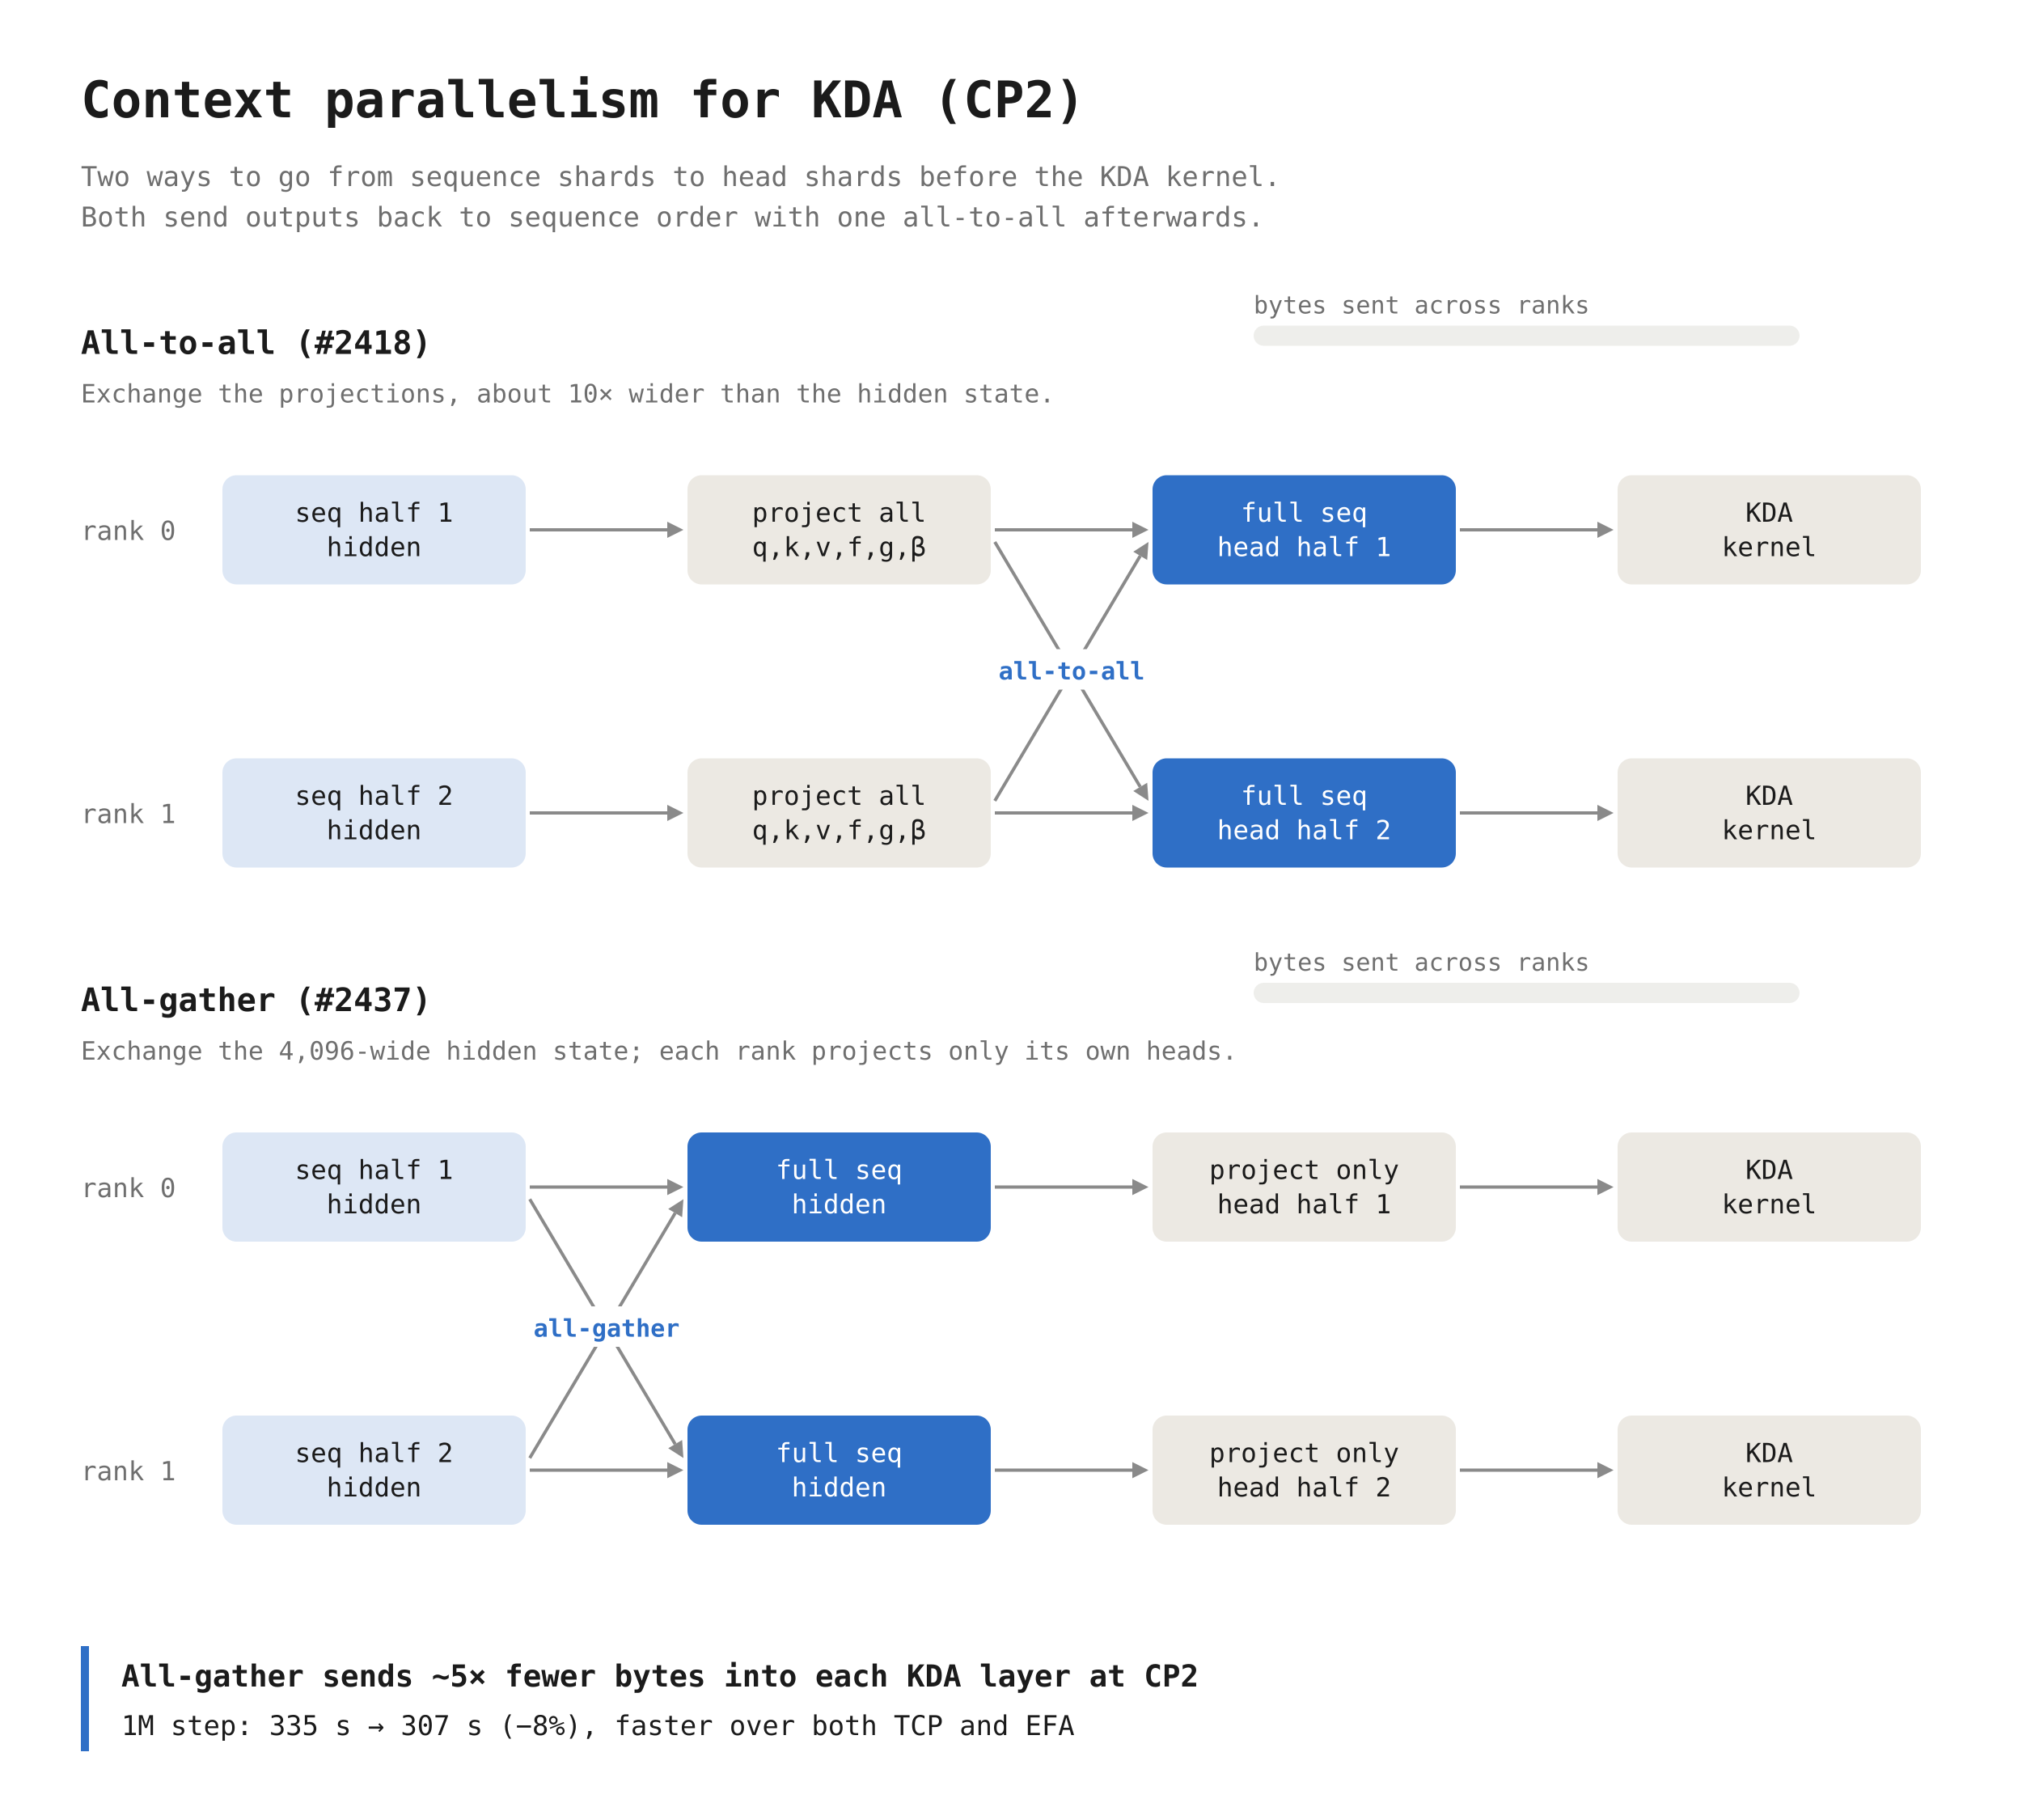
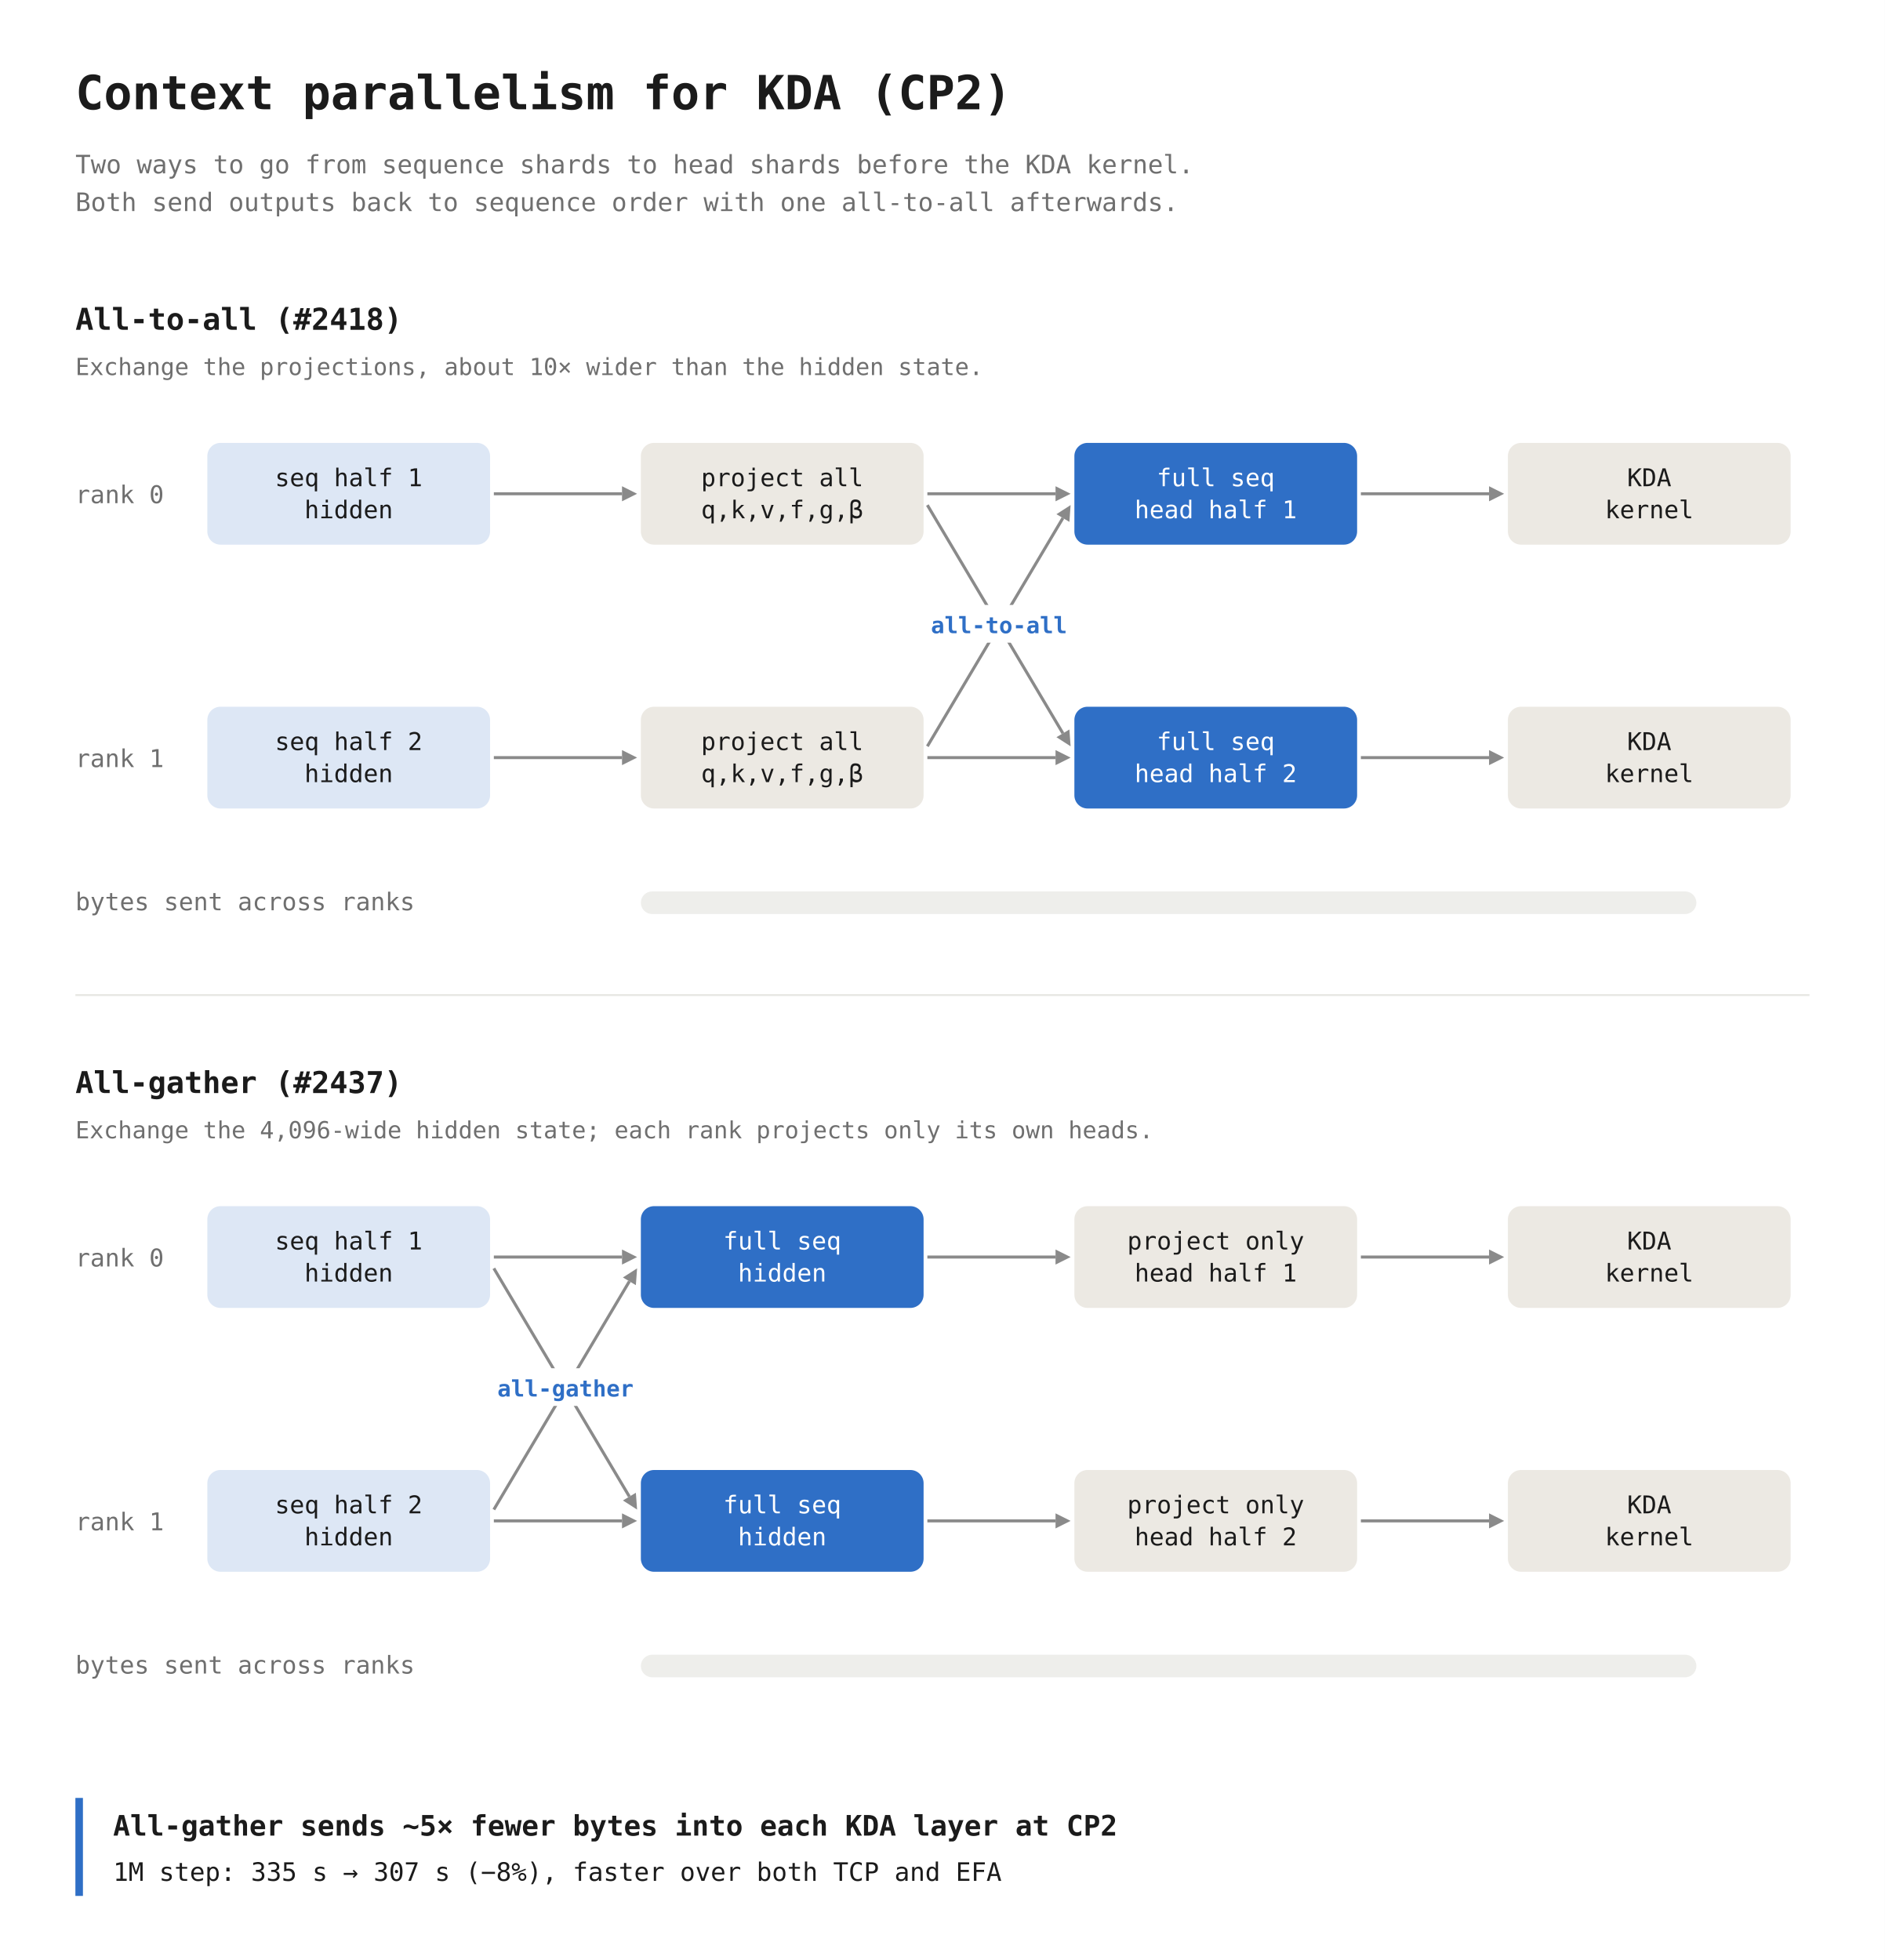
- <svg xmlns="http://www.w3.org/2000/svg" viewBox="0 0 1000 900" width="1000" height="900" role="img" aria-label="Context parallelism for KDA at CP2. The all-to-all version exchanges the projections, about 10 times wider than the hidden state. The all-gather version exchanges the hidden state and each rank projects only its own heads, sending about 5 times fewer bytes across ranks.">
+ <svg xmlns="http://www.w3.org/2000/svg" viewBox="0 0 1000 1040" width="1000" height="1040" role="img" aria-label="Context parallelism for KDA at CP2. The all-to-all version exchanges the projections, about 10 times wider than the hidden state. The all-gather version exchanges the hidden state and each rank projects only its own heads, sending about 5 times fewer bytes across ranks.">
  <style>
text { font-family: 'IBM Plex Mono', ui-monospace, SFMono-Regular, Menlo, Consolas, monospace; }
.t { font-size: 25px; font-weight: 700; fill: #1b1b1b; }
.sub { font-size: 13.5px; fill: #6f6f6f; }
.pt { font-size: 16px; font-weight: 700; fill: #1b1b1b; }
.ps { font-size: 12.5px; fill: #6f6f6f; }
.rk { font-size: 13px; fill: #6f6f6f; }
.b1 { font-size: 13px; }
.xl { font-size: 12px; font-weight: 700; fill: #2f6fc6; }
- .ml { font-size: 12px; fill: #6f6f6f; }
- .mv { font-size: 13px; font-weight: 700; }
+ .ml { font-size: 13px; fill: #6f6f6f; }
+ .mv { font-size: 14px; font-weight: 700; }
.ct { font-size: 15px; font-weight: 700; fill: #1b1b1b; }
.cs { font-size: 13.5px; fill: #1b1b1b; }

@keyframes k1 { 0%, 25.000% { transform: scaleX(0); } 41.250%, 86.250% { transform: scaleX(1); } 93.750%, 100% { transform: scaleX(0); } }
@keyframes k2 { 0%, 41.250% { opacity: 0; } 45.000%, 86.250% { opacity: 1; } 93.750%, 100% { opacity: 0; } }
@keyframes k3 { 0%, 19.375% { stroke-opacity: 0; } 21.250% { stroke-opacity: 1; } 31.250%, 100% { stroke-opacity: 0; } }
@keyframes k4 { 0%, 40.625% { stroke-opacity: 0; } 42.500% { stroke-opacity: 1; } 52.500%, 100% { stroke-opacity: 0; } }
@keyframes k5 { 0%, 59.375% { stroke-opacity: 0; } 61.250% { stroke-opacity: 1; } 71.250%, 100% { stroke-opacity: 0; } }
@keyframes k6 { 0%, 19.375% { stroke-opacity: 0; } 21.250% { stroke-opacity: 1; } 31.250%, 100% { stroke-opacity: 0; } }
@keyframes k7 { 0%, 40.625% { stroke-opacity: 0; } 42.500% { stroke-opacity: 1; } 52.500%, 100% { stroke-opacity: 0; } }
@keyframes k8 { 0%, 59.375% { stroke-opacity: 0; } 61.250% { stroke-opacity: 1; } 71.250%, 100% { stroke-opacity: 0; } }
@keyframes k9 { 0%, 6.125% { opacity: 0; transform: translate(0px, 0px); } 6.250% { opacity: 1; transform: translate(0px, 0px); animation-timing-function: ease-in-out; } 20.000% { opacity: 1; transform: translate(60px, 0.0px); } 21.875%, 100% { opacity: 0; transform: translate(60px, 0.0px); } }
@keyframes k10 { 0%, 6.125% { opacity: 0; transform: translate(0px, 0px); } 6.250% { opacity: 1; transform: translate(0px, 0px); animation-timing-function: ease-in-out; } 20.000% { opacity: 1; transform: translate(60px, 0.0px); } 21.875%, 100% { opacity: 0; transform: translate(60px, 0.0px); } }
@keyframes k11 { 0%, 24.875% { opacity: 0; transform: translate(0px, 0px); } 25.000% { opacity: 1; transform: translate(0px, 0px); animation-timing-function: ease-in-out; } 41.250% { opacity: 1; transform: translate(60px, 0.0px); } 43.125%, 100% { opacity: 0; transform: translate(60px, 0.0px); } }
@keyframes k12 { 0%, 24.875% { opacity: 0; transform: translate(0px, 0px); } 25.000% { opacity: 1; transform: translate(0px, 0px); animation-timing-function: ease-in-out; } 41.250% { opacity: 1; transform: translate(60px, 0.0px); } 43.125%, 100% { opacity: 0; transform: translate(60px, 0.0px); } }
@keyframes k13 { 0%, 24.875% { opacity: 0; transform: translate(0px, 0px); } 25.000% { opacity: 1; transform: translate(0px, 0px); animation-timing-function: ease-in-out; } 41.250% { opacity: 1; transform: translate(60px, 120.0px); } 43.125%, 100% { opacity: 0; transform: translate(60px, 120.0px); } }
@keyframes k14 { 0%, 24.875% { opacity: 0; transform: translate(0px, 0px); } 25.000% { opacity: 1; transform: translate(0px, 0px); animation-timing-function: ease-in-out; } 41.250% { opacity: 1; transform: translate(60px, -120.0px); } 43.125%, 100% { opacity: 0; transform: translate(60px, -120.0px); } }
@keyframes k15 { 0%, 46.125% { opacity: 0; transform: translate(0px, 0px); } 46.250% { opacity: 1; transform: translate(0px, 0px); animation-timing-function: ease-in-out; } 60.000% { opacity: 1; transform: translate(60px, 0.0px); } 61.875%, 100% { opacity: 0; transform: translate(60px, 0.0px); } }
@keyframes k16 { 0%, 46.125% { opacity: 0; transform: translate(0px, 0px); } 46.250% { opacity: 1; transform: translate(0px, 0px); animation-timing-function: ease-in-out; } 60.000% { opacity: 1; transform: translate(60px, 0.0px); } 61.875%, 100% { opacity: 0; transform: translate(60px, 0.0px); } }
@keyframes k17 { 0%, 6.250% { transform: scaleX(0); } 20.000%, 86.250% { transform: scaleX(1); } 93.750%, 100% { transform: scaleX(0); } }
@keyframes k18 { 0%, 20.000% { opacity: 0; } 23.750%, 86.250% { opacity: 1; } 93.750%, 100% { opacity: 0; } }
@keyframes k19 { 0%, 19.375% { stroke-opacity: 0; } 21.250% { stroke-opacity: 1; } 31.250%, 100% { stroke-opacity: 0; } }
@keyframes k20 { 0%, 40.625% { stroke-opacity: 0; } 42.500% { stroke-opacity: 1; } 52.500%, 100% { stroke-opacity: 0; } }
@keyframes k21 { 0%, 59.375% { stroke-opacity: 0; } 61.250% { stroke-opacity: 1; } 71.250%, 100% { stroke-opacity: 0; } }
@keyframes k22 { 0%, 19.375% { stroke-opacity: 0; } 21.250% { stroke-opacity: 1; } 31.250%, 100% { stroke-opacity: 0; } }
@keyframes k23 { 0%, 40.625% { stroke-opacity: 0; } 42.500% { stroke-opacity: 1; } 52.500%, 100% { stroke-opacity: 0; } }
@keyframes k24 { 0%, 59.375% { stroke-opacity: 0; } 61.250% { stroke-opacity: 1; } 71.250%, 100% { stroke-opacity: 0; } }
@keyframes k25 { 0%, 6.125% { opacity: 0; transform: translate(0px, 0px); } 6.250% { opacity: 1; transform: translate(0px, 0px); animation-timing-function: ease-in-out; } 20.000% { opacity: 1; transform: translate(60px, 0.0px); } 21.875%, 100% { opacity: 0; transform: translate(60px, 0.0px); } }
@keyframes k26 { 0%, 6.125% { opacity: 0; transform: translate(0px, 0px); } 6.250% { opacity: 1; transform: translate(0px, 0px); animation-timing-function: ease-in-out; } 20.000% { opacity: 1; transform: translate(60px, 0.0px); } 21.875%, 100% { opacity: 0; transform: translate(60px, 0.0px); } }
@keyframes k27 { 0%, 6.125% { opacity: 0; transform: translate(0px, 0px); } 6.250% { opacity: 1; transform: translate(0px, 0px); animation-timing-function: ease-in-out; } 20.000% { opacity: 1; transform: translate(60px, 120.0px); } 21.875%, 100% { opacity: 0; transform: translate(60px, 120.0px); } }
@keyframes k28 { 0%, 6.125% { opacity: 0; transform: translate(0px, 0px); } 6.250% { opacity: 1; transform: translate(0px, 0px); animation-timing-function: ease-in-out; } 20.000% { opacity: 1; transform: translate(60px, -120.0px); } 21.875%, 100% { opacity: 0; transform: translate(60px, -120.0px); } }
@keyframes k29 { 0%, 24.875% { opacity: 0; transform: translate(0px, 0px); } 25.000% { opacity: 1; transform: translate(0px, 0px); animation-timing-function: ease-in-out; } 41.250% { opacity: 1; transform: translate(60px, 0.0px); } 43.125%, 100% { opacity: 0; transform: translate(60px, 0.0px); } }
@keyframes k30 { 0%, 24.875% { opacity: 0; transform: translate(0px, 0px); } 25.000% { opacity: 1; transform: translate(0px, 0px); animation-timing-function: ease-in-out; } 41.250% { opacity: 1; transform: translate(60px, 0.0px); } 43.125%, 100% { opacity: 0; transform: translate(60px, 0.0px); } }
@keyframes k31 { 0%, 46.125% { opacity: 0; transform: translate(0px, 0px); } 46.250% { opacity: 1; transform: translate(0px, 0px); animation-timing-function: ease-in-out; } 60.000% { opacity: 1; transform: translate(60px, 0.0px); } 61.875%, 100% { opacity: 0; transform: translate(60px, 0.0px); } }
@keyframes k32 { 0%, 46.125% { opacity: 0; transform: translate(0px, 0px); } 46.250% { opacity: 1; transform: translate(0px, 0px); animation-timing-function: ease-in-out; } 60.000% { opacity: 1; transform: translate(60px, 0.0px); } 61.875%, 100% { opacity: 0; transform: translate(60px, 0.0px); } }
@media (prefers-reduced-motion: reduce) { .anim { animation: none !important; } .final { opacity: 1 !important; transform: none !important; } }</style>
-   <rect width="1000" height="900" fill="#fff" />
+   <rect width="1000" height="1040" fill="#fff" />
  <text class="t" x="40" y="58">Context parallelism for KDA (CP2)</text>
  <text class="sub" x="40" y="92">Two ways to go from sequence shards to head shards before the KDA kernel.</text>
  <text class="sub" x="40" y="112">Both send outputs back to sequence order with one all-to-all afterwards.</text>
  <text class="pt" x="40" y="175">All-to-all (#2418)</text>
  <text class="ps" x="40" y="199">Exchange the projections, about 10× wider than the hidden state.</text>
-   <text class="ml" x="620" y="155">bytes sent across ranks</text>
-   <rect x="620" y="161" width="270" height="10" rx="5" fill="#eeeeeb" />
-   <rect class="anim final" x="620" y="161" width="270.0" height="10" rx="5" fill="#2f6fc6" style="transform-origin: 620px 161px; animation: k1 8.0s linear infinite; transform: scaleX(0);" />
-   <text class="mv anim final" x="898.0" y="171" style="fill:#2f6fc6; animation: k2 8.0s linear infinite; opacity: 0;">~5×</text>
+   <text class="ml" x="40" y="483">bytes sent across ranks</text>
+   <rect x="340" y="473" width="560" height="12" rx="6" fill="#eeeeeb" />
+   <rect class="anim final" x="340" y="473" width="560.0" height="12" rx="6" fill="#2f6fc6" style="transform-origin: 340px 473px; animation: k1 8.0s linear infinite; transform: scaleX(0);" />
+   <text class="mv anim final" x="910.0" y="484" style="fill:#2f6fc6; animation: k2 8.0s linear infinite; opacity: 0;">~5×</text>
  <text class="rk" x="40" y="267.0">rank 0</text>
  <rect x="110" y="235" width="150" height="54" rx="7" fill="#dde7f5" />
  <text class="b1" x="185.0" y="258" text-anchor="middle" style="fill:#1b1b1b">seq half 1</text>
  <text class="b1" x="185.0" y="275" text-anchor="middle" style="fill:#1b1b1b">hidden</text>
  <rect x="340" y="235" width="150" height="54" rx="7" fill="#ece9e3" />
  <rect class="anim" x="336" y="231" width="158" height="62" rx="10" fill="none" stroke="#d08a2e" stroke-width="2.2" style="animation: k3 8.0s linear infinite; stroke-opacity: 0;" />
  <text class="b1" x="415.0" y="258" text-anchor="middle" style="fill:#1b1b1b">project all</text>
  <text class="b1" x="415.0" y="275" text-anchor="middle" style="fill:#1b1b1b">q,k,v,f,g,β</text>
  <rect x="570" y="235" width="150" height="54" rx="7" fill="#2f6fc6" />
  <rect class="anim" x="566" y="231" width="158" height="62" rx="10" fill="none" stroke="#2f6fc6" stroke-width="2.2" style="animation: k4 8.0s linear infinite; stroke-opacity: 0;" />
  <text class="b1" x="645.0" y="258" text-anchor="middle" style="fill:#fff">full seq</text>
  <text class="b1" x="645.0" y="275" text-anchor="middle" style="fill:#fff">head half 1</text>
  <rect x="800" y="235" width="150" height="54" rx="7" fill="#ece9e3" />
  <rect class="anim" x="796" y="231" width="158" height="62" rx="10" fill="none" stroke="#d08a2e" stroke-width="2.2" style="animation: k5 8.0s linear infinite; stroke-opacity: 0;" />
  <text class="b1" x="875.0" y="258" text-anchor="middle" style="fill:#1b1b1b">KDA</text>
  <text class="b1" x="875.0" y="275" text-anchor="middle" style="fill:#1b1b1b">kernel</text>
  <text class="rk" x="40" y="407.0">rank 1</text>
  <rect x="110" y="375" width="150" height="54" rx="7" fill="#dde7f5" />
  <text class="b1" x="185.0" y="398" text-anchor="middle" style="fill:#1b1b1b">seq half 2</text>
  <text class="b1" x="185.0" y="415" text-anchor="middle" style="fill:#1b1b1b">hidden</text>
  <rect x="340" y="375" width="150" height="54" rx="7" fill="#ece9e3" />
  <rect class="anim" x="336" y="371" width="158" height="62" rx="10" fill="none" stroke="#d08a2e" stroke-width="2.2" style="animation: k6 8.0s linear infinite; stroke-opacity: 0;" />
  <text class="b1" x="415.0" y="398" text-anchor="middle" style="fill:#1b1b1b">project all</text>
  <text class="b1" x="415.0" y="415" text-anchor="middle" style="fill:#1b1b1b">q,k,v,f,g,β</text>
  <rect x="570" y="375" width="150" height="54" rx="7" fill="#2f6fc6" />
  <rect class="anim" x="566" y="371" width="158" height="62" rx="10" fill="none" stroke="#2f6fc6" stroke-width="2.2" style="animation: k7 8.0s linear infinite; stroke-opacity: 0;" />
  <text class="b1" x="645.0" y="398" text-anchor="middle" style="fill:#fff">full seq</text>
  <text class="b1" x="645.0" y="415" text-anchor="middle" style="fill:#fff">head half 2</text>
  <rect x="800" y="375" width="150" height="54" rx="7" fill="#ece9e3" />
  <rect class="anim" x="796" y="371" width="158" height="62" rx="10" fill="none" stroke="#d08a2e" stroke-width="2.2" style="animation: k8 8.0s linear infinite; stroke-opacity: 0;" />
  <text class="b1" x="875.0" y="398" text-anchor="middle" style="fill:#1b1b1b">KDA</text>
  <text class="b1" x="875.0" y="415" text-anchor="middle" style="fill:#1b1b1b">kernel</text>
  <line x1="262" y1="262.0" x2="330.0" y2="262.0" stroke="#8a8a8a" stroke-width="1.6" />
  <path d="M330.0 258.0 L338 262.0 L330.0 266.0 Z" fill="#8a8a8a" />
  <rect class="anim" x="263.0" y="258.0" width="14" height="8" rx="2" fill="#2f6fc6" stroke="#fff" stroke-width="1.2" style="animation: k9 8.0s linear infinite; opacity: 0;" />
  <line x1="262" y1="402.0" x2="330.0" y2="402.0" stroke="#8a8a8a" stroke-width="1.6" />
  <path d="M330.0 398.0 L338 402.0 L330.0 406.0 Z" fill="#8a8a8a" />
  <rect class="anim" x="263.0" y="398.0" width="14" height="8" rx="2" fill="#2f6fc6" stroke="#fff" stroke-width="1.2" style="animation: k10 8.0s linear infinite; opacity: 0;" />
  <line x1="492" y1="262.0" x2="560.0" y2="262.0" stroke="#8a8a8a" stroke-width="1.6" />
  <path d="M560.0 258.0 L568 262.0 L560.0 266.0 Z" fill="#8a8a8a" />
  <rect class="anim" x="493.0" y="242.0" width="14" height="40" rx="2" fill="#d08a2e" stroke="#fff" stroke-width="1.2" style="animation: k11 8.0s linear infinite; opacity: 0;" />
  <line x1="492" y1="402.0" x2="560.0" y2="402.0" stroke="#8a8a8a" stroke-width="1.6" />
  <path d="M560.0 398.0 L568 402.0 L560.0 406.0 Z" fill="#8a8a8a" />
  <rect class="anim" x="493.0" y="382.0" width="14" height="40" rx="2" fill="#d08a2e" stroke="#fff" stroke-width="1.2" style="animation: k12 8.0s linear infinite; opacity: 0;" />
  <line x1="492" y1="268.0" x2="563.916" y2="389.121" stroke="#8a8a8a" stroke-width="1.6" />
  <path d="M567.355 387.079 L568 396.0 L560.476 391.163 Z" fill="#8a8a8a" />
  <line x1="492" y1="396.0" x2="563.916" y2="274.879" stroke="#8a8a8a" stroke-width="1.6" />
  <path d="M560.476 272.837 L568 268.0 L567.355 276.921 Z" fill="#8a8a8a" />
  <rect class="anim" x="493.0" y="252.0" width="14" height="40" rx="2" fill="#d08a2e" stroke="#fff" stroke-width="1.2" style="animation: k13 8.0s linear infinite; opacity: 0;" />
  <rect class="anim" x="493.0" y="372.0" width="14" height="40" rx="2" fill="#d08a2e" stroke="#fff" stroke-width="1.2" style="animation: k14 8.0s linear infinite; opacity: 0;" />
  <rect x="484.0" y="321.0" width="92" height="20" rx="4" fill="#fff" />
  <text class="xl" x="530.0" y="336.0" text-anchor="middle">all-to-all</text>
  <line x1="722" y1="262.0" x2="790.0" y2="262.0" stroke="#8a8a8a" stroke-width="1.6" />
  <path d="M790.0 258.0 L798 262.0 L790.0 266.0 Z" fill="#8a8a8a" />
  <rect class="anim" x="723.0" y="252.0" width="14" height="20" rx="2" fill="#d08a2e" stroke="#fff" stroke-width="1.2" style="animation: k15 8.0s linear infinite; opacity: 0;" />
  <line x1="722" y1="402.0" x2="790.0" y2="402.0" stroke="#8a8a8a" stroke-width="1.6" />
  <path d="M790.0 398.0 L798 402.0 L790.0 406.0 Z" fill="#8a8a8a" />
  <rect class="anim" x="723.0" y="392.0" width="14" height="20" rx="2" fill="#d08a2e" stroke="#fff" stroke-width="1.2" style="animation: k16 8.0s linear infinite; opacity: 0;" />
-   <text class="pt" x="40" y="500">All-gather (#2437)</text>
-   <text class="ps" x="40" y="524">Exchange the 4,096-wide hidden state; each rank projects only its own heads.</text>
-   <text class="ml" x="620" y="480">bytes sent across ranks</text>
-   <rect x="620" y="486" width="270" height="10" rx="5" fill="#eeeeeb" />
-   <rect class="anim final" x="620" y="486" width="54.0" height="10" rx="5" fill="#2f6fc6" style="transform-origin: 620px 486px; animation: k17 8.0s linear infinite; transform: scaleX(0);" />
-   <text class="mv anim final" x="682.0" y="496" style="fill:#2f6fc6; animation: k18 8.0s linear infinite; opacity: 0;">1×</text>
-   <text class="rk" x="40" y="592.0">rank 0</text>
-   <rect x="110" y="560" width="150" height="54" rx="7" fill="#dde7f5" />
-   <text class="b1" x="185.0" y="583" text-anchor="middle" style="fill:#1b1b1b">seq half 1</text>
-   <text class="b1" x="185.0" y="600" text-anchor="middle" style="fill:#1b1b1b">hidden</text>
-   <rect x="340" y="560" width="150" height="54" rx="7" fill="#2f6fc6" />
-   <rect class="anim" x="336" y="556" width="158" height="62" rx="10" fill="none" stroke="#2f6fc6" stroke-width="2.2" style="animation: k19 8.0s linear infinite; stroke-opacity: 0;" />
-   <text class="b1" x="415.0" y="583" text-anchor="middle" style="fill:#fff">full seq</text>
-   <text class="b1" x="415.0" y="600" text-anchor="middle" style="fill:#fff">hidden</text>
-   <rect x="570" y="560" width="150" height="54" rx="7" fill="#ece9e3" />
-   <rect class="anim" x="566" y="556" width="158" height="62" rx="10" fill="none" stroke="#d08a2e" stroke-width="2.2" style="animation: k20 8.0s linear infinite; stroke-opacity: 0;" />
-   <text class="b1" x="645.0" y="583" text-anchor="middle" style="fill:#1b1b1b">project only</text>
-   <text class="b1" x="645.0" y="600" text-anchor="middle" style="fill:#1b1b1b">head half 1</text>
-   <rect x="800" y="560" width="150" height="54" rx="7" fill="#ece9e3" />
-   <rect class="anim" x="796" y="556" width="158" height="62" rx="10" fill="none" stroke="#d08a2e" stroke-width="2.2" style="animation: k21 8.0s linear infinite; stroke-opacity: 0;" />
-   <text class="b1" x="875.0" y="583" text-anchor="middle" style="fill:#1b1b1b">KDA</text>
-   <text class="b1" x="875.0" y="600" text-anchor="middle" style="fill:#1b1b1b">kernel</text>
-   <text class="rk" x="40" y="732.0">rank 1</text>
-   <rect x="110" y="700" width="150" height="54" rx="7" fill="#dde7f5" />
-   <text class="b1" x="185.0" y="723" text-anchor="middle" style="fill:#1b1b1b">seq half 2</text>
-   <text class="b1" x="185.0" y="740" text-anchor="middle" style="fill:#1b1b1b">hidden</text>
-   <rect x="340" y="700" width="150" height="54" rx="7" fill="#2f6fc6" />
-   <rect class="anim" x="336" y="696" width="158" height="62" rx="10" fill="none" stroke="#2f6fc6" stroke-width="2.2" style="animation: k22 8.0s linear infinite; stroke-opacity: 0;" />
-   <text class="b1" x="415.0" y="723" text-anchor="middle" style="fill:#fff">full seq</text>
-   <text class="b1" x="415.0" y="740" text-anchor="middle" style="fill:#fff">hidden</text>
-   <rect x="570" y="700" width="150" height="54" rx="7" fill="#ece9e3" />
-   <rect class="anim" x="566" y="696" width="158" height="62" rx="10" fill="none" stroke="#d08a2e" stroke-width="2.2" style="animation: k23 8.0s linear infinite; stroke-opacity: 0;" />
-   <text class="b1" x="645.0" y="723" text-anchor="middle" style="fill:#1b1b1b">project only</text>
-   <text class="b1" x="645.0" y="740" text-anchor="middle" style="fill:#1b1b1b">head half 2</text>
-   <rect x="800" y="700" width="150" height="54" rx="7" fill="#ece9e3" />
-   <rect class="anim" x="796" y="696" width="158" height="62" rx="10" fill="none" stroke="#d08a2e" stroke-width="2.2" style="animation: k24 8.0s linear infinite; stroke-opacity: 0;" />
-   <text class="b1" x="875.0" y="723" text-anchor="middle" style="fill:#1b1b1b">KDA</text>
-   <text class="b1" x="875.0" y="740" text-anchor="middle" style="fill:#1b1b1b">kernel</text>
-   <line x1="262" y1="587.0" x2="330.0" y2="587.0" stroke="#8a8a8a" stroke-width="1.6" />
-   <path d="M330.0 583.0 L338 587.0 L330.0 591.0 Z" fill="#8a8a8a" />
-   <rect class="anim" x="263.0" y="583.0" width="14" height="8" rx="2" fill="#2f6fc6" stroke="#fff" stroke-width="1.2" style="animation: k25 8.0s linear infinite; opacity: 0;" />
-   <line x1="262" y1="727.0" x2="330.0" y2="727.0" stroke="#8a8a8a" stroke-width="1.6" />
-   <path d="M330.0 723.0 L338 727.0 L330.0 731.0 Z" fill="#8a8a8a" />
-   <rect class="anim" x="263.0" y="723.0" width="14" height="8" rx="2" fill="#2f6fc6" stroke="#fff" stroke-width="1.2" style="animation: k26 8.0s linear infinite; opacity: 0;" />
-   <line x1="262" y1="593.0" x2="333.916" y2="714.121" stroke="#8a8a8a" stroke-width="1.6" />
-   <path d="M337.355 712.079 L338 721.0 L330.476 716.163 Z" fill="#8a8a8a" />
-   <line x1="262" y1="721.0" x2="333.916" y2="599.879" stroke="#8a8a8a" stroke-width="1.6" />
-   <path d="M330.476 597.837 L338 593.0 L337.355 601.921 Z" fill="#8a8a8a" />
-   <rect class="anim" x="263.0" y="593.0" width="14" height="8" rx="2" fill="#2f6fc6" stroke="#fff" stroke-width="1.2" style="animation: k27 8.0s linear infinite; opacity: 0;" />
-   <rect class="anim" x="263.0" y="713.0" width="14" height="8" rx="2" fill="#2f6fc6" stroke="#fff" stroke-width="1.2" style="animation: k28 8.0s linear infinite; opacity: 0;" />
-   <rect x="254.0" y="646.0" width="92" height="20" rx="4" fill="#fff" />
-   <text class="xl" x="300.0" y="661.0" text-anchor="middle">all-gather</text>
-   <line x1="492" y1="587.0" x2="560.0" y2="587.0" stroke="#8a8a8a" stroke-width="1.6" />
-   <path d="M560.0 583.0 L568 587.0 L560.0 591.0 Z" fill="#8a8a8a" />
-   <rect class="anim" x="493.0" y="583.0" width="14" height="8" rx="2" fill="#2f6fc6" stroke="#fff" stroke-width="1.2" style="animation: k29 8.0s linear infinite; opacity: 0;" />
-   <line x1="492" y1="727.0" x2="560.0" y2="727.0" stroke="#8a8a8a" stroke-width="1.6" />
-   <path d="M560.0 723.0 L568 727.0 L560.0 731.0 Z" fill="#8a8a8a" />
-   <rect class="anim" x="493.0" y="723.0" width="14" height="8" rx="2" fill="#2f6fc6" stroke="#fff" stroke-width="1.2" style="animation: k30 8.0s linear infinite; opacity: 0;" />
-   <line x1="722" y1="587.0" x2="790.0" y2="587.0" stroke="#8a8a8a" stroke-width="1.6" />
-   <path d="M790.0 583.0 L798 587.0 L790.0 591.0 Z" fill="#8a8a8a" />
-   <rect class="anim" x="723.0" y="577.0" width="14" height="20" rx="2" fill="#d08a2e" stroke="#fff" stroke-width="1.2" style="animation: k31 8.0s linear infinite; opacity: 0;" />
-   <line x1="722" y1="727.0" x2="790.0" y2="727.0" stroke="#8a8a8a" stroke-width="1.6" />
-   <path d="M790.0 723.0 L798 727.0 L790.0 731.0 Z" fill="#8a8a8a" />
-   <rect class="anim" x="723.0" y="717.0" width="14" height="20" rx="2" fill="#d08a2e" stroke="#fff" stroke-width="1.2" style="animation: k32 8.0s linear infinite; opacity: 0;" />
-   <rect x="40" y="814" width="4" height="52" fill="#2f6fc6" />
-   <text class="ct" x="60" y="834">All-gather sends ~5× fewer bytes into each KDA layer at CP2</text>
-   <text class="cs" x="60" y="858">1M step: 335 s → 307 s (−8%), faster over both TCP and EFA</text>
+   <line x1="40" y1="528" x2="960" y2="528" stroke="#e7e7e3" stroke-width="1" />
+   <text class="pt" x="40" y="580">All-gather (#2437)</text>
+   <text class="ps" x="40" y="604">Exchange the 4,096-wide hidden state; each rank projects only its own heads.</text>
+   <text class="ml" x="40" y="888">bytes sent across ranks</text>
+   <rect x="340" y="878" width="560" height="12" rx="6" fill="#eeeeeb" />
+   <rect class="anim final" x="340" y="878" width="112.0" height="12" rx="6" fill="#2f6fc6" style="transform-origin: 340px 878px; animation: k17 8.0s linear infinite; transform: scaleX(0);" />
+   <text class="mv anim final" x="462.0" y="889" style="fill:#2f6fc6; animation: k18 8.0s linear infinite; opacity: 0;">1×</text>
+   <text class="rk" x="40" y="672.0">rank 0</text>
+   <rect x="110" y="640" width="150" height="54" rx="7" fill="#dde7f5" />
+   <text class="b1" x="185.0" y="663" text-anchor="middle" style="fill:#1b1b1b">seq half 1</text>
+   <text class="b1" x="185.0" y="680" text-anchor="middle" style="fill:#1b1b1b">hidden</text>
+   <rect x="340" y="640" width="150" height="54" rx="7" fill="#2f6fc6" />
+   <rect class="anim" x="336" y="636" width="158" height="62" rx="10" fill="none" stroke="#2f6fc6" stroke-width="2.2" style="animation: k19 8.0s linear infinite; stroke-opacity: 0;" />
+   <text class="b1" x="415.0" y="663" text-anchor="middle" style="fill:#fff">full seq</text>
+   <text class="b1" x="415.0" y="680" text-anchor="middle" style="fill:#fff">hidden</text>
+   <rect x="570" y="640" width="150" height="54" rx="7" fill="#ece9e3" />
+   <rect class="anim" x="566" y="636" width="158" height="62" rx="10" fill="none" stroke="#d08a2e" stroke-width="2.2" style="animation: k20 8.0s linear infinite; stroke-opacity: 0;" />
+   <text class="b1" x="645.0" y="663" text-anchor="middle" style="fill:#1b1b1b">project only</text>
+   <text class="b1" x="645.0" y="680" text-anchor="middle" style="fill:#1b1b1b">head half 1</text>
+   <rect x="800" y="640" width="150" height="54" rx="7" fill="#ece9e3" />
+   <rect class="anim" x="796" y="636" width="158" height="62" rx="10" fill="none" stroke="#d08a2e" stroke-width="2.2" style="animation: k21 8.0s linear infinite; stroke-opacity: 0;" />
+   <text class="b1" x="875.0" y="663" text-anchor="middle" style="fill:#1b1b1b">KDA</text>
+   <text class="b1" x="875.0" y="680" text-anchor="middle" style="fill:#1b1b1b">kernel</text>
+   <text class="rk" x="40" y="812.0">rank 1</text>
+   <rect x="110" y="780" width="150" height="54" rx="7" fill="#dde7f5" />
+   <text class="b1" x="185.0" y="803" text-anchor="middle" style="fill:#1b1b1b">seq half 2</text>
+   <text class="b1" x="185.0" y="820" text-anchor="middle" style="fill:#1b1b1b">hidden</text>
+   <rect x="340" y="780" width="150" height="54" rx="7" fill="#2f6fc6" />
+   <rect class="anim" x="336" y="776" width="158" height="62" rx="10" fill="none" stroke="#2f6fc6" stroke-width="2.2" style="animation: k22 8.0s linear infinite; stroke-opacity: 0;" />
+   <text class="b1" x="415.0" y="803" text-anchor="middle" style="fill:#fff">full seq</text>
+   <text class="b1" x="415.0" y="820" text-anchor="middle" style="fill:#fff">hidden</text>
+   <rect x="570" y="780" width="150" height="54" rx="7" fill="#ece9e3" />
+   <rect class="anim" x="566" y="776" width="158" height="62" rx="10" fill="none" stroke="#d08a2e" stroke-width="2.2" style="animation: k23 8.0s linear infinite; stroke-opacity: 0;" />
+   <text class="b1" x="645.0" y="803" text-anchor="middle" style="fill:#1b1b1b">project only</text>
+   <text class="b1" x="645.0" y="820" text-anchor="middle" style="fill:#1b1b1b">head half 2</text>
+   <rect x="800" y="780" width="150" height="54" rx="7" fill="#ece9e3" />
+   <rect class="anim" x="796" y="776" width="158" height="62" rx="10" fill="none" stroke="#d08a2e" stroke-width="2.2" style="animation: k24 8.0s linear infinite; stroke-opacity: 0;" />
+   <text class="b1" x="875.0" y="803" text-anchor="middle" style="fill:#1b1b1b">KDA</text>
+   <text class="b1" x="875.0" y="820" text-anchor="middle" style="fill:#1b1b1b">kernel</text>
+   <line x1="262" y1="667.0" x2="330.0" y2="667.0" stroke="#8a8a8a" stroke-width="1.6" />
+   <path d="M330.0 663.0 L338 667.0 L330.0 671.0 Z" fill="#8a8a8a" />
+   <rect class="anim" x="263.0" y="663.0" width="14" height="8" rx="2" fill="#2f6fc6" stroke="#fff" stroke-width="1.2" style="animation: k25 8.0s linear infinite; opacity: 0;" />
+   <line x1="262" y1="807.0" x2="330.0" y2="807.0" stroke="#8a8a8a" stroke-width="1.6" />
+   <path d="M330.0 803.0 L338 807.0 L330.0 811.0 Z" fill="#8a8a8a" />
+   <rect class="anim" x="263.0" y="803.0" width="14" height="8" rx="2" fill="#2f6fc6" stroke="#fff" stroke-width="1.2" style="animation: k26 8.0s linear infinite; opacity: 0;" />
+   <line x1="262" y1="673.0" x2="333.916" y2="794.121" stroke="#8a8a8a" stroke-width="1.6" />
+   <path d="M337.355 792.079 L338 801.0 L330.476 796.163 Z" fill="#8a8a8a" />
+   <line x1="262" y1="801.0" x2="333.916" y2="679.879" stroke="#8a8a8a" stroke-width="1.6" />
+   <path d="M330.476 677.837 L338 673.0 L337.355 681.921 Z" fill="#8a8a8a" />
+   <rect class="anim" x="263.0" y="673.0" width="14" height="8" rx="2" fill="#2f6fc6" stroke="#fff" stroke-width="1.2" style="animation: k27 8.0s linear infinite; opacity: 0;" />
+   <rect class="anim" x="263.0" y="793.0" width="14" height="8" rx="2" fill="#2f6fc6" stroke="#fff" stroke-width="1.2" style="animation: k28 8.0s linear infinite; opacity: 0;" />
+   <rect x="254.0" y="726.0" width="92" height="20" rx="4" fill="#fff" />
+   <text class="xl" x="300.0" y="741.0" text-anchor="middle">all-gather</text>
+   <line x1="492" y1="667.0" x2="560.0" y2="667.0" stroke="#8a8a8a" stroke-width="1.6" />
+   <path d="M560.0 663.0 L568 667.0 L560.0 671.0 Z" fill="#8a8a8a" />
+   <rect class="anim" x="493.0" y="663.0" width="14" height="8" rx="2" fill="#2f6fc6" stroke="#fff" stroke-width="1.2" style="animation: k29 8.0s linear infinite; opacity: 0;" />
+   <line x1="492" y1="807.0" x2="560.0" y2="807.0" stroke="#8a8a8a" stroke-width="1.6" />
+   <path d="M560.0 803.0 L568 807.0 L560.0 811.0 Z" fill="#8a8a8a" />
+   <rect class="anim" x="493.0" y="803.0" width="14" height="8" rx="2" fill="#2f6fc6" stroke="#fff" stroke-width="1.2" style="animation: k30 8.0s linear infinite; opacity: 0;" />
+   <line x1="722" y1="667.0" x2="790.0" y2="667.0" stroke="#8a8a8a" stroke-width="1.6" />
+   <path d="M790.0 663.0 L798 667.0 L790.0 671.0 Z" fill="#8a8a8a" />
+   <rect class="anim" x="723.0" y="657.0" width="14" height="20" rx="2" fill="#d08a2e" stroke="#fff" stroke-width="1.2" style="animation: k31 8.0s linear infinite; opacity: 0;" />
+   <line x1="722" y1="807.0" x2="790.0" y2="807.0" stroke="#8a8a8a" stroke-width="1.6" />
+   <path d="M790.0 803.0 L798 807.0 L790.0 811.0 Z" fill="#8a8a8a" />
+   <rect class="anim" x="723.0" y="797.0" width="14" height="20" rx="2" fill="#d08a2e" stroke="#fff" stroke-width="1.2" style="animation: k32 8.0s linear infinite; opacity: 0;" />
+   <rect x="40" y="954" width="4" height="52" fill="#2f6fc6" />
+   <text class="ct" x="60" y="974">All-gather sends ~5× fewer bytes into each KDA layer at CP2</text>
+   <text class="cs" x="60" y="998">1M step: 335 s → 307 s (−8%), faster over both TCP and EFA</text>
</svg>
